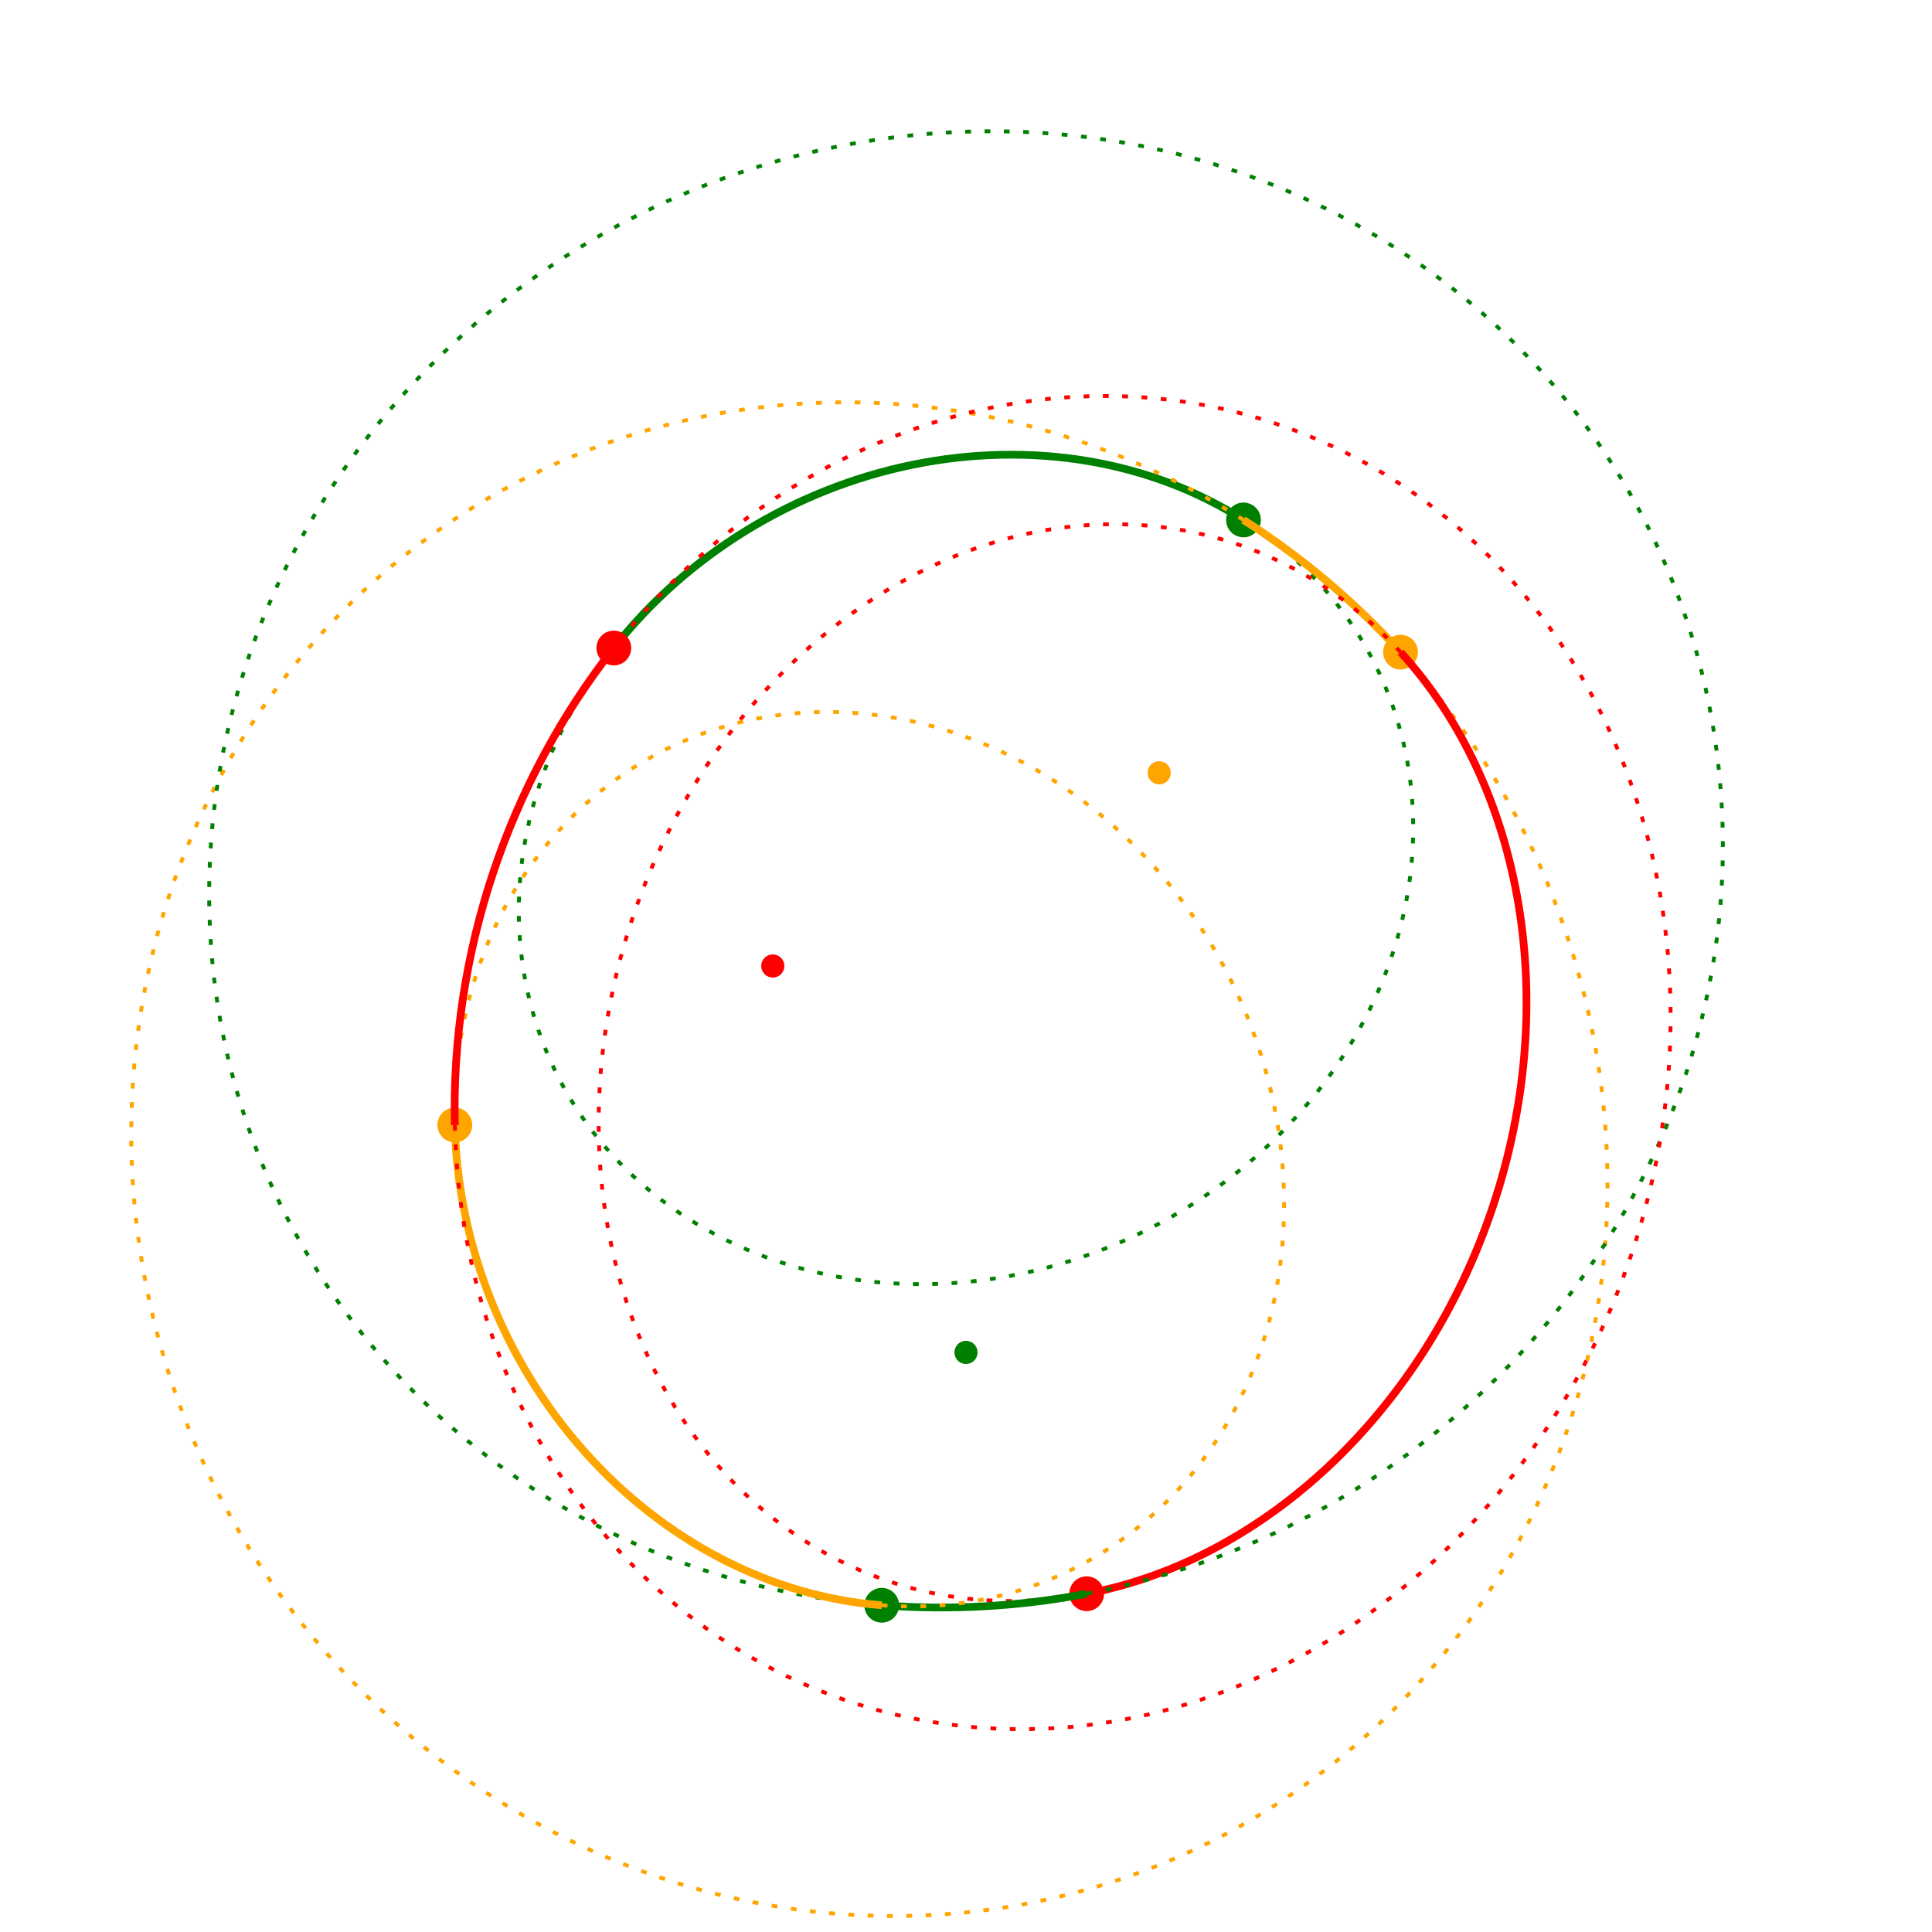
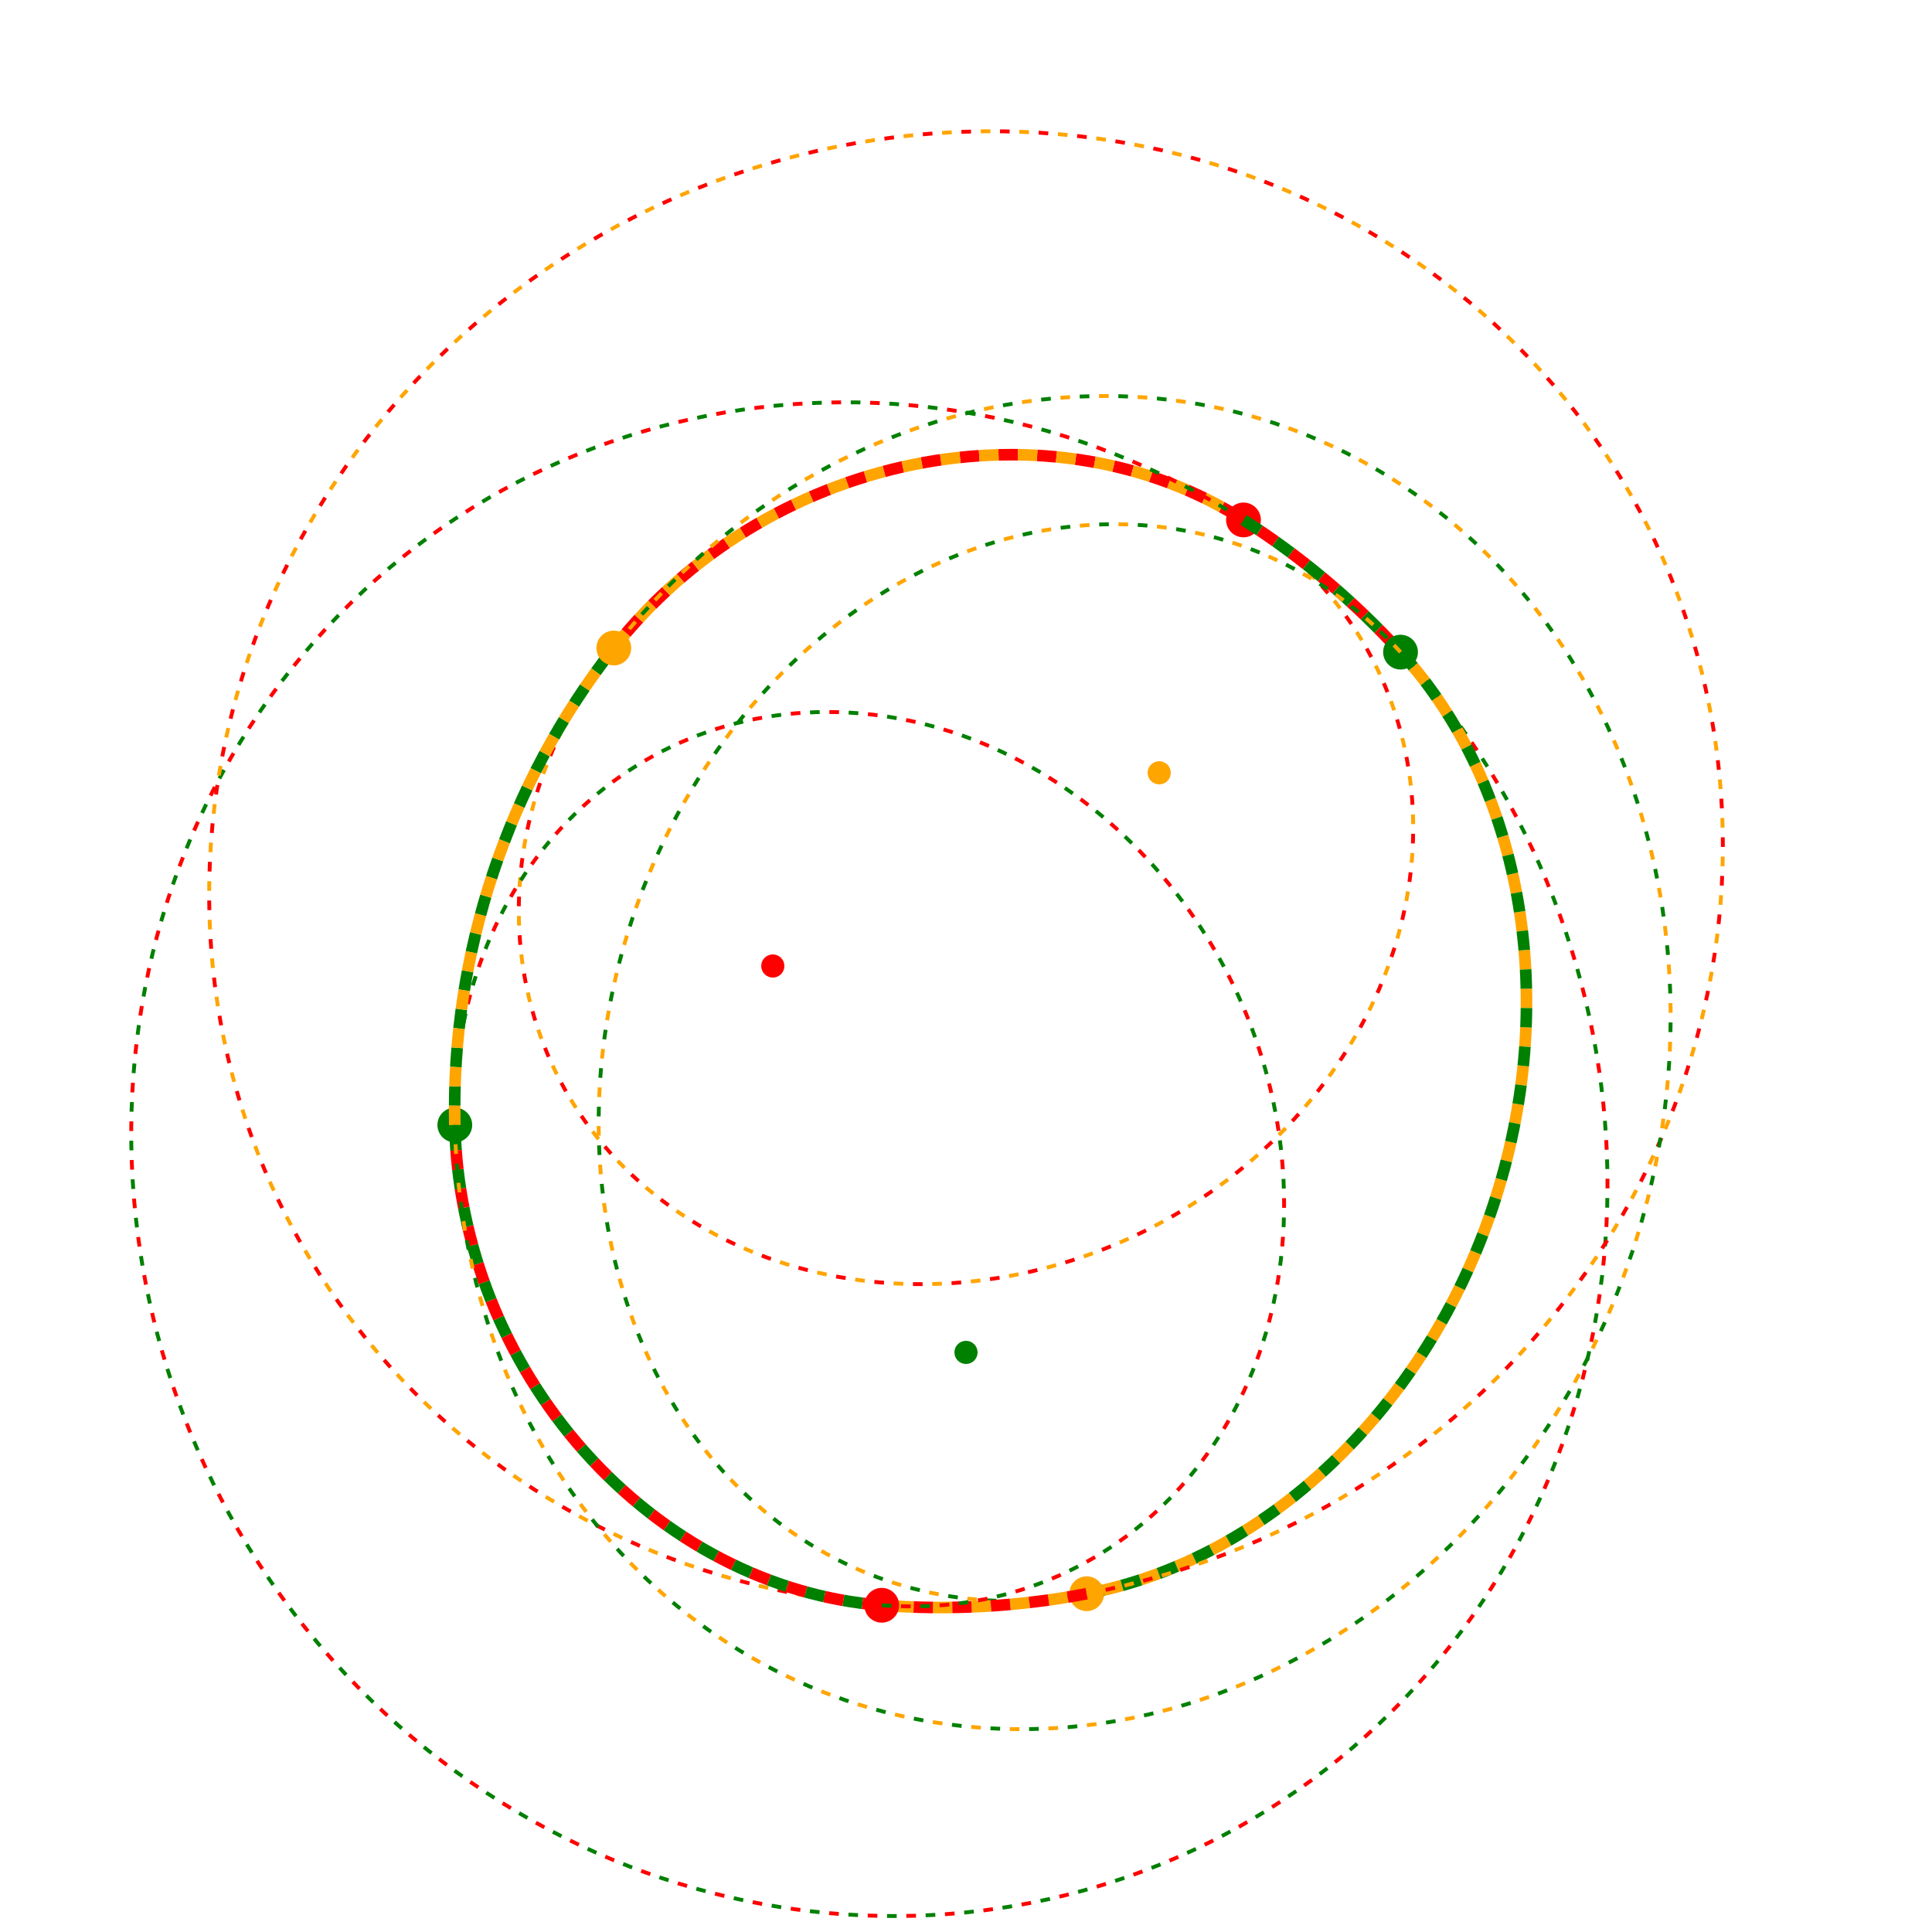
<svg xmlns="http://www.w3.org/2000/svg" baseProfile="full" height="1000" version="1.1" width="1000">
  <defs />
  <circle cx="400" cy="500" fill="red" r="5" stroke="red" stroke-width="2" />
  <circle cx="600" cy="400" fill="orange" r="5" stroke="orange" stroke-width="2" />
  <circle cx="500" cy="700" fill="green" r="5" stroke="green" stroke-width="2" />
  <g fill="none" stroke="green" stroke-width="2" transform="translate(500,450),rotate(-26.56505,0,0),scale(1,-1)">
-     <path d="M -111.803,184.017 A 236.803,208.748 0 0,0 209.355,97.552" stroke-width="4" />
-     <path d="M -111.803,184.017 A 236.803,208.748 0 1,1 209.355,97.552" stroke-dasharray="3,7" />
-     <circle cx="209.355" cy="97.552" fill="green" r="8" />
+     <path d="M -111.803,184.017 A 236.803,208.748 0 0,0 209.355,97.552" stroke="red" stroke-dasharray="10,10" stroke-dashoffset="10" stroke-width="6" />
+     <path d="M -111.803,184.017 A 236.803,208.748 0 0,0 209.355,97.552" stroke="orange" stroke-dasharray="10,10" stroke-width="6" />
+     <path d="M -111.803,184.017 A 236.803,208.748 0 1,1 209.355,97.552" stroke="red" stroke-dasharray="5,15" />
+     <path d="M -111.803,184.017 A 236.803,208.748 0 1,1 209.355,97.552" stroke="orange" stroke-dasharray="5,15" stroke-dashoffset="10" />
+     <circle cx="209.355" cy="97.552" fill="red" r="8" stroke="red" />
  </g>
  <g fill="none" stroke="orange" stroke-width="2" transform="translate(450,600),rotate(63.43495,0,0),scale(1,-1)">
-     <path d="M -209.355,321.159 A 394.917,378.761 0 0,0 -111.803,363.265" stroke-width="4" />
-     <path d="M -209.355,321.159 A 394.917,378.761 0 1,1 -111.803,363.265" stroke-dasharray="3,7" />
-     <circle cx="-111.803" cy="363.265" fill="orange" r="8" />
+     <path d="M -209.355,321.159 A 394.917,378.761 0 0,0 -111.803,363.265" stroke="red" stroke-dasharray="10,10" stroke-dashoffset="10" stroke-width="6" />
+     <path d="M -209.355,321.159 A 394.917,378.761 0 0,0 -111.803,363.265" stroke="green" stroke-dasharray="10,10" stroke-width="6" />
+     <path d="M -209.355,321.159 A 394.917,378.761 0 1,1 -111.803,363.265" stroke="red" stroke-dasharray="5,15" />
+     <path d="M -209.355,321.159 A 394.917,378.761 0 1,1 -111.803,363.265" stroke="green" stroke-dasharray="5,15" stroke-dashoffset="10" />
+     <circle cx="-111.803" cy="363.265" fill="green" r="8" stroke="green" />
  </g>
  <g fill="none" stroke="red" stroke-width="2" transform="translate(550,550),rotate(108.4349,0,0),scale(1,-1)">
-     <path d="M -256.867,98.753 A 283.114,234.848 0 0,0 256.867,98.753" stroke-width="4" />
-     <path d="M -256.867,98.753 A 283.114,234.848 0 1,1 256.867,98.753" stroke-dasharray="3,7" />
-     <circle cx="256.867" cy="98.753" fill="red" r="8" />
+     <path d="M -256.867,98.753 A 283.114,234.848 0 0,0 256.867,98.753" stroke="orange" stroke-dasharray="10,10" stroke-dashoffset="10" stroke-width="6" />
+     <path d="M -256.867,98.753 A 283.114,234.848 0 0,0 256.867,98.753" stroke="green" stroke-dasharray="10,10" stroke-width="6" />
+     <path d="M -256.867,98.753 A 283.114,234.848 0 1,1 256.867,98.753" stroke="orange" stroke-dasharray="5,15" />
+     <path d="M -256.867,98.753 A 283.114,234.848 0 1,1 256.867,98.753" stroke="green" stroke-dasharray="5,15" stroke-dashoffset="10" />
+     <circle cx="256.867" cy="98.753" fill="orange" r="8" stroke="orange" />
  </g>
  <g fill="none" stroke="green" stroke-width="2" transform="translate(500,450),rotate(153.4349,0,0),scale(1,-1)">
-     <path d="M 111.803,363.265 A 394.917,378.761 0 0,0 209.355,321.159" stroke-width="4" />
-     <path d="M 111.803,363.265 A 394.917,378.761 0 1,1 209.355,321.159" stroke-dasharray="3,7" />
-     <circle cx="209.355" cy="321.159" fill="green" r="8" />
+     <path d="M 111.803,363.265 A 394.917,378.761 0 0,0 209.355,321.159" stroke="orange" stroke-dasharray="10,10" stroke-dashoffset="10" stroke-width="6" />
+     <path d="M 111.803,363.265 A 394.917,378.761 0 0,0 209.355,321.159" stroke="red" stroke-dasharray="10,10" stroke-width="6" />
+     <path d="M 111.803,363.265 A 394.917,378.761 0 1,1 209.355,321.159" stroke="orange" stroke-dasharray="5,15" />
+     <path d="M 111.803,363.265 A 394.917,378.761 0 1,1 209.355,321.159" stroke="red" stroke-dasharray="5,15" stroke-dashoffset="10" />
+     <circle cx="209.355" cy="321.159" fill="red" r="8" stroke="red" />
  </g>
  <g fill="none" stroke="orange" stroke-width="2" transform="translate(450,600),rotate(-116.5651,0,0),scale(1,-1)">
-     <path d="M -209.355,97.552 A 236.803,208.748 0 0,0 111.803,184.017" stroke-width="4" />
-     <path d="M -209.355,97.552 A 236.803,208.748 0 1,1 111.803,184.017" stroke-dasharray="3,7" />
-     <circle cx="111.803" cy="184.017" fill="orange" r="8" />
+     <path d="M -209.355,97.552 A 236.803,208.748 0 0,0 111.803,184.017" stroke="green" stroke-dasharray="10,10" stroke-dashoffset="10" stroke-width="6" />
+     <path d="M -209.355,97.552 A 236.803,208.748 0 0,0 111.803,184.017" stroke="red" stroke-dasharray="10,10" stroke-width="6" />
+     <path d="M -209.355,97.552 A 236.803,208.748 0 1,1 111.803,184.017" stroke="green" stroke-dasharray="5,15" />
+     <path d="M -209.355,97.552 A 236.803,208.748 0 1,1 111.803,184.017" stroke="red" stroke-dasharray="5,15" stroke-dashoffset="10" />
+     <circle cx="111.803" cy="184.017" fill="green" r="8" stroke="green" />
  </g>
  <g fill="none" stroke="red" stroke-width="2" transform="translate(550,550),rotate(-71.56505,0,0),scale(1,-1)">
-     <path d="M -130.12,288.234 A 348.607,310.687 0 0,0 130.12,288.234" stroke-width="4" />
-     <path d="M -130.12,288.234 A 348.607,310.687 0 1,1 130.12,288.234" stroke-dasharray="3,7" />
-     <circle cx="130.12" cy="288.234" fill="red" r="8" />
+     <path d="M -130.12,288.234 A 348.607,310.687 0 0,0 130.12,288.234" stroke="green" stroke-dasharray="10,10" stroke-dashoffset="10" stroke-width="6" />
+     <path d="M -130.12,288.234 A 348.607,310.687 0 0,0 130.12,288.234" stroke="orange" stroke-dasharray="10,10" stroke-width="6" />
+     <path d="M -130.12,288.234 A 348.607,310.687 0 1,1 130.12,288.234" stroke="green" stroke-dasharray="5,15" />
+     <path d="M -130.12,288.234 A 348.607,310.687 0 1,1 130.12,288.234" stroke="orange" stroke-dasharray="5,15" stroke-dashoffset="10" />
+     <circle cx="130.12" cy="288.234" fill="orange" r="8" stroke="orange" />
  </g>
</svg>
